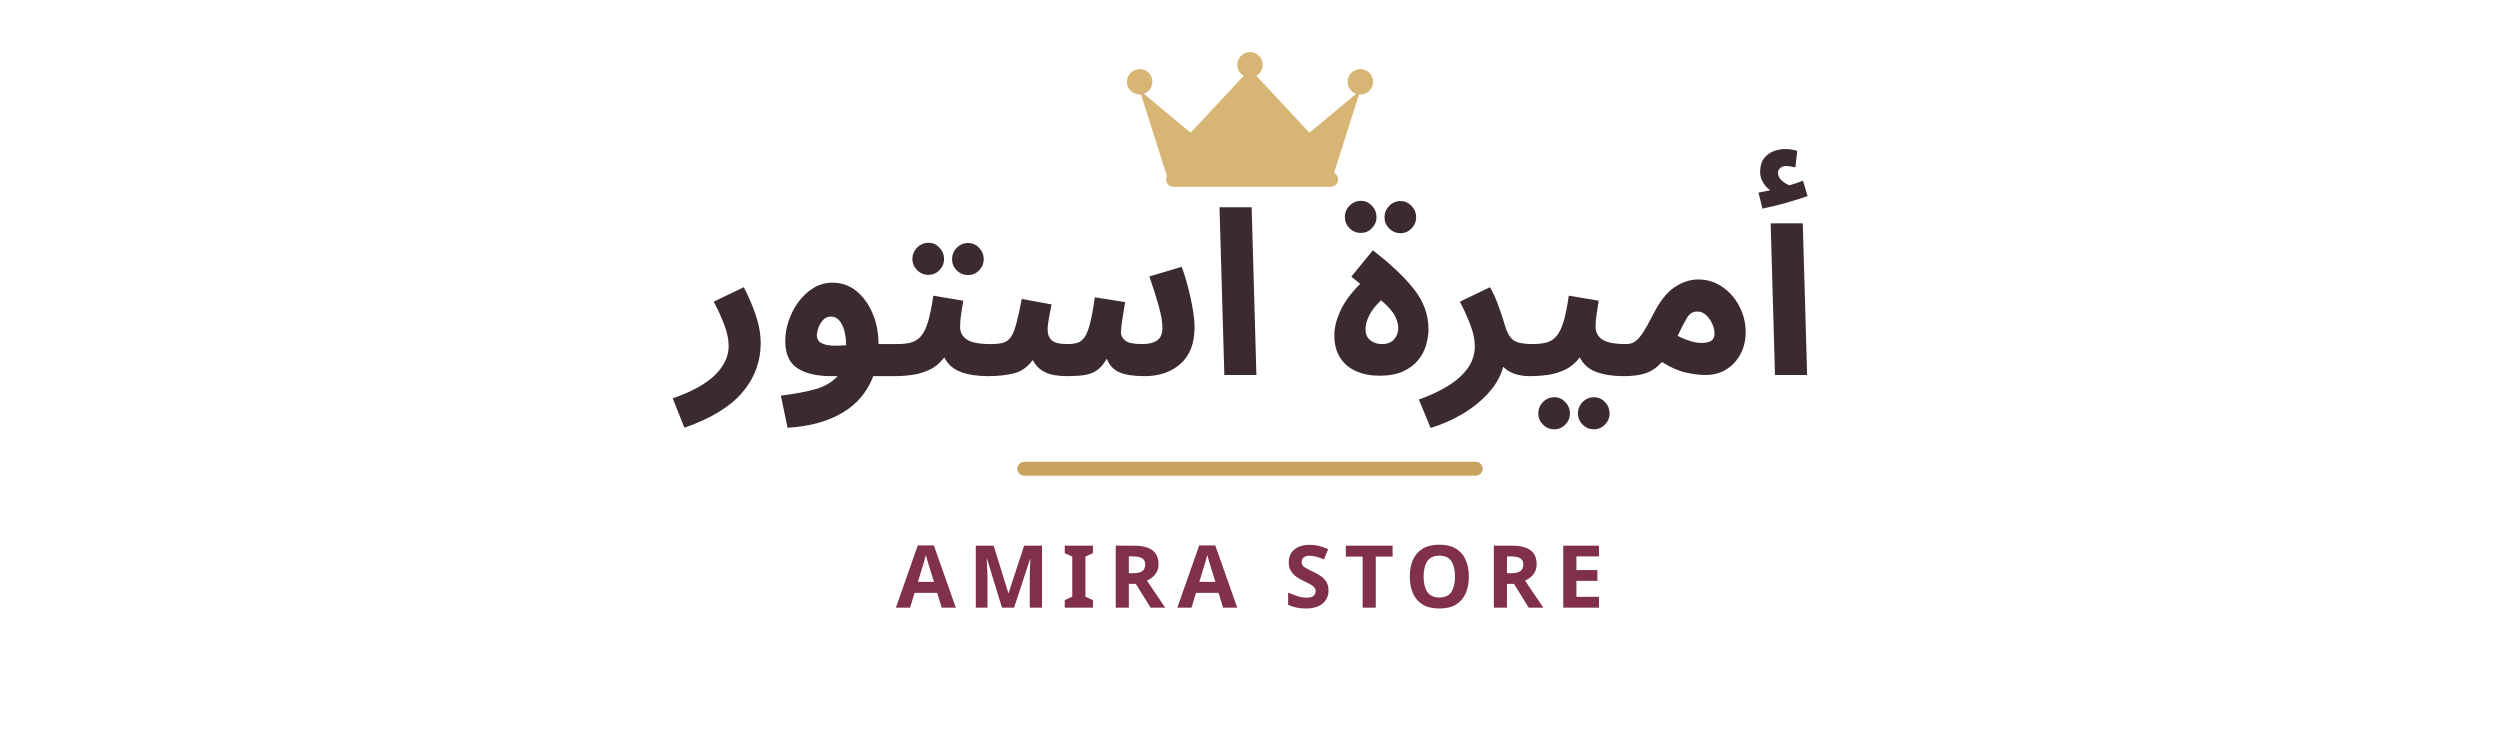
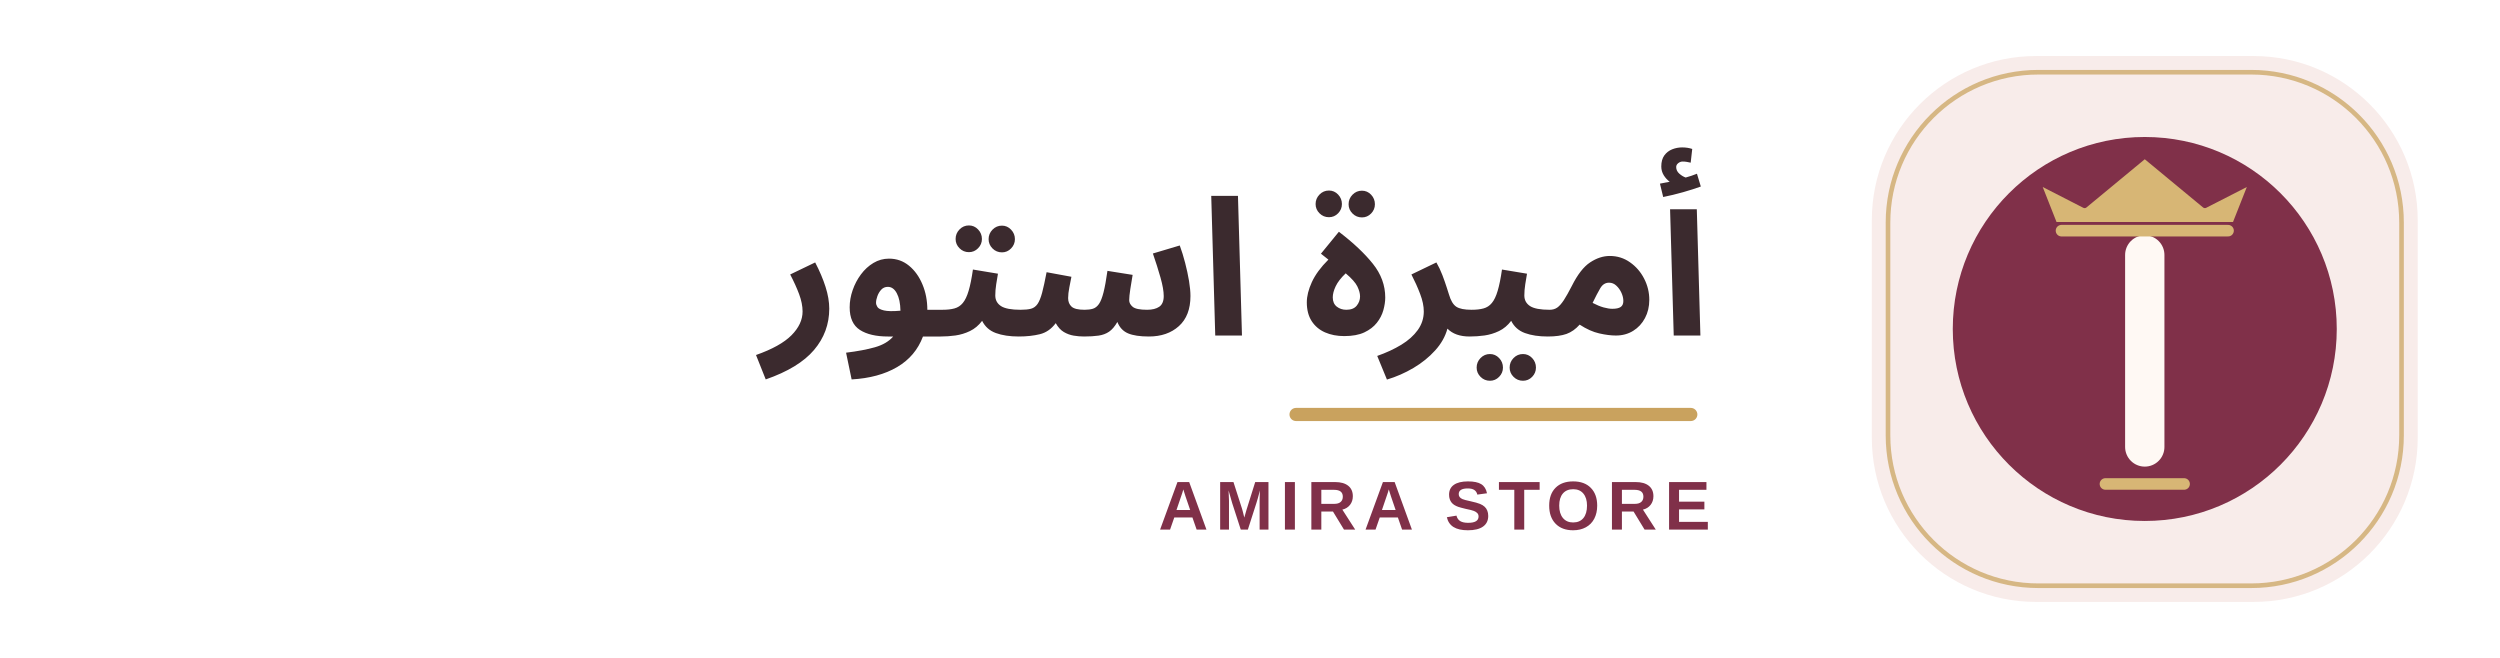
- <svg xmlns="http://www.w3.org/2000/svg" viewBox="0 0 720 210" role="img" aria-label="أميرة استور">
-   <g transform="translate(316,12)">
-     <svg width="88" height="50" viewBox="0 0 72 40">
-       <path d="M10 11 22 21 36 6l14 15 12-10-7 22H17L10 11Z" fill="#D7B675" />
-       <path d="M18 32h37" stroke="#D7B675" stroke-width="3.5" stroke-linecap="round" />
-       <circle cx="10" cy="9" r="3" fill="#D7B675" />
-       <circle cx="36" cy="5" r="3" fill="#D7B675" />
-       <circle cx="62" cy="9" r="3" fill="#D7B675" />
-     </svg>
+ <svg xmlns="http://www.w3.org/2000/svg" viewBox="0 0 760 200" role="img" aria-label="أميرة استور">
+   <g transform="translate(562,10) scale(0.3516)">
+     <rect x="20" y="20" width="472" height="472" rx="142" fill="#F8ECEA" />
+     <rect x="34" y="34" width="444" height="444" rx="130" fill="none" stroke="#C9A25E" stroke-opacity="0.72" stroke-width="4" />
+     <circle cx="256" cy="256" r="166" fill="#803049" />
+     <path d="M256 192v166" fill="none" stroke="#FFF9F4" stroke-width="34" stroke-linecap="round" />
+     <path d="M178 166 163 128l41 21 52-43 52 43 41-21-15 38H178Z" fill="#D7B675" stroke="#803049" stroke-width="5" stroke-linejoin="round" />
+     <path d="M184 171h144" fill="none" stroke="#D7B675" stroke-width="10" stroke-linecap="round" />
+     <path d="M222 390h68" fill="none" stroke="#D7B675" stroke-width="10" stroke-linecap="round" />
  </g>
-   <text x="360" y="108" text-anchor="middle" font-family="Cairo, 'Noto Sans Arabic', 'Segoe UI', Tahoma, sans-serif" font-size="66" font-weight="800" fill="#3B2A2E">أميرة استور</text>
-   <path d="M295 135h130" stroke="#C9A25E" stroke-width="4" stroke-linecap="round" />
-   <text x="360" y="175" text-anchor="middle" font-family="Cairo, 'Noto Sans Arabic', 'Segoe UI', Tahoma, sans-serif" font-size="25" font-weight="700" letter-spacing="3.5" fill="#803049">AMIRA STORE</text>
+   <text x="520" y="102" text-anchor="end" font-family="Cairo, 'Noto Sans Arabic', 'Segoe UI', Tahoma, sans-serif" font-size="58" font-weight="800" fill="#3B2A2E">أميرة استور</text>
+   <path d="M394 126h120" stroke="#C9A25E" stroke-width="4" stroke-linecap="round" />
+   <text x="520" y="161" text-anchor="end" font-family="Arial, 'Segoe UI', sans-serif" font-size="21" font-weight="600" letter-spacing="2.2" fill="#803049">AMIRA STORE</text>
</svg>
